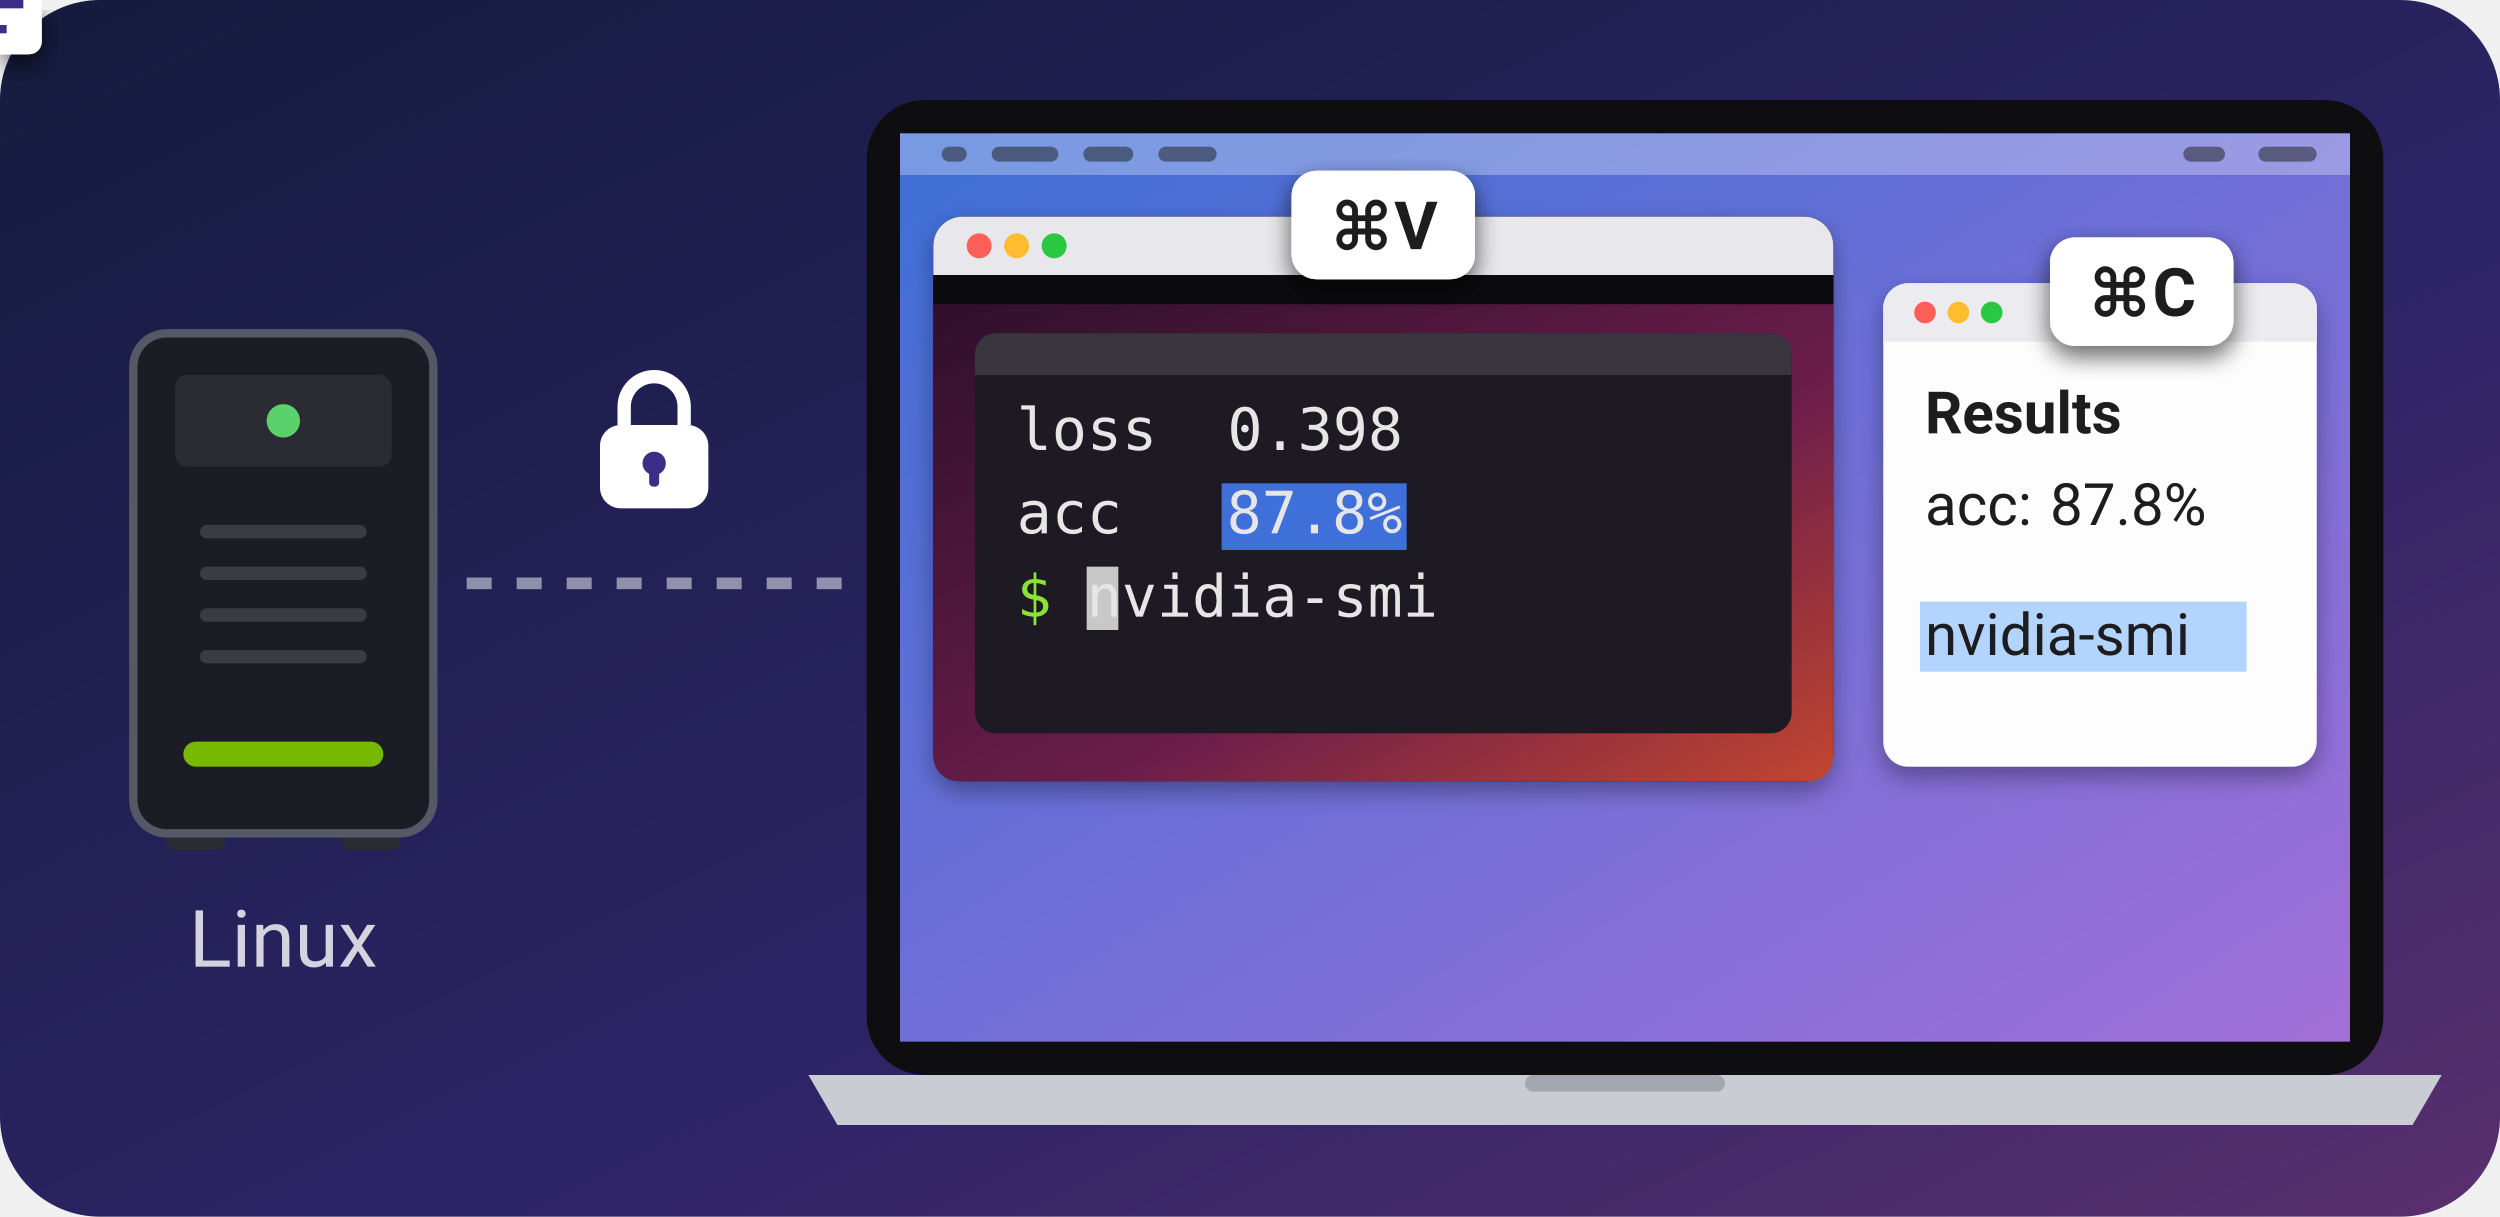
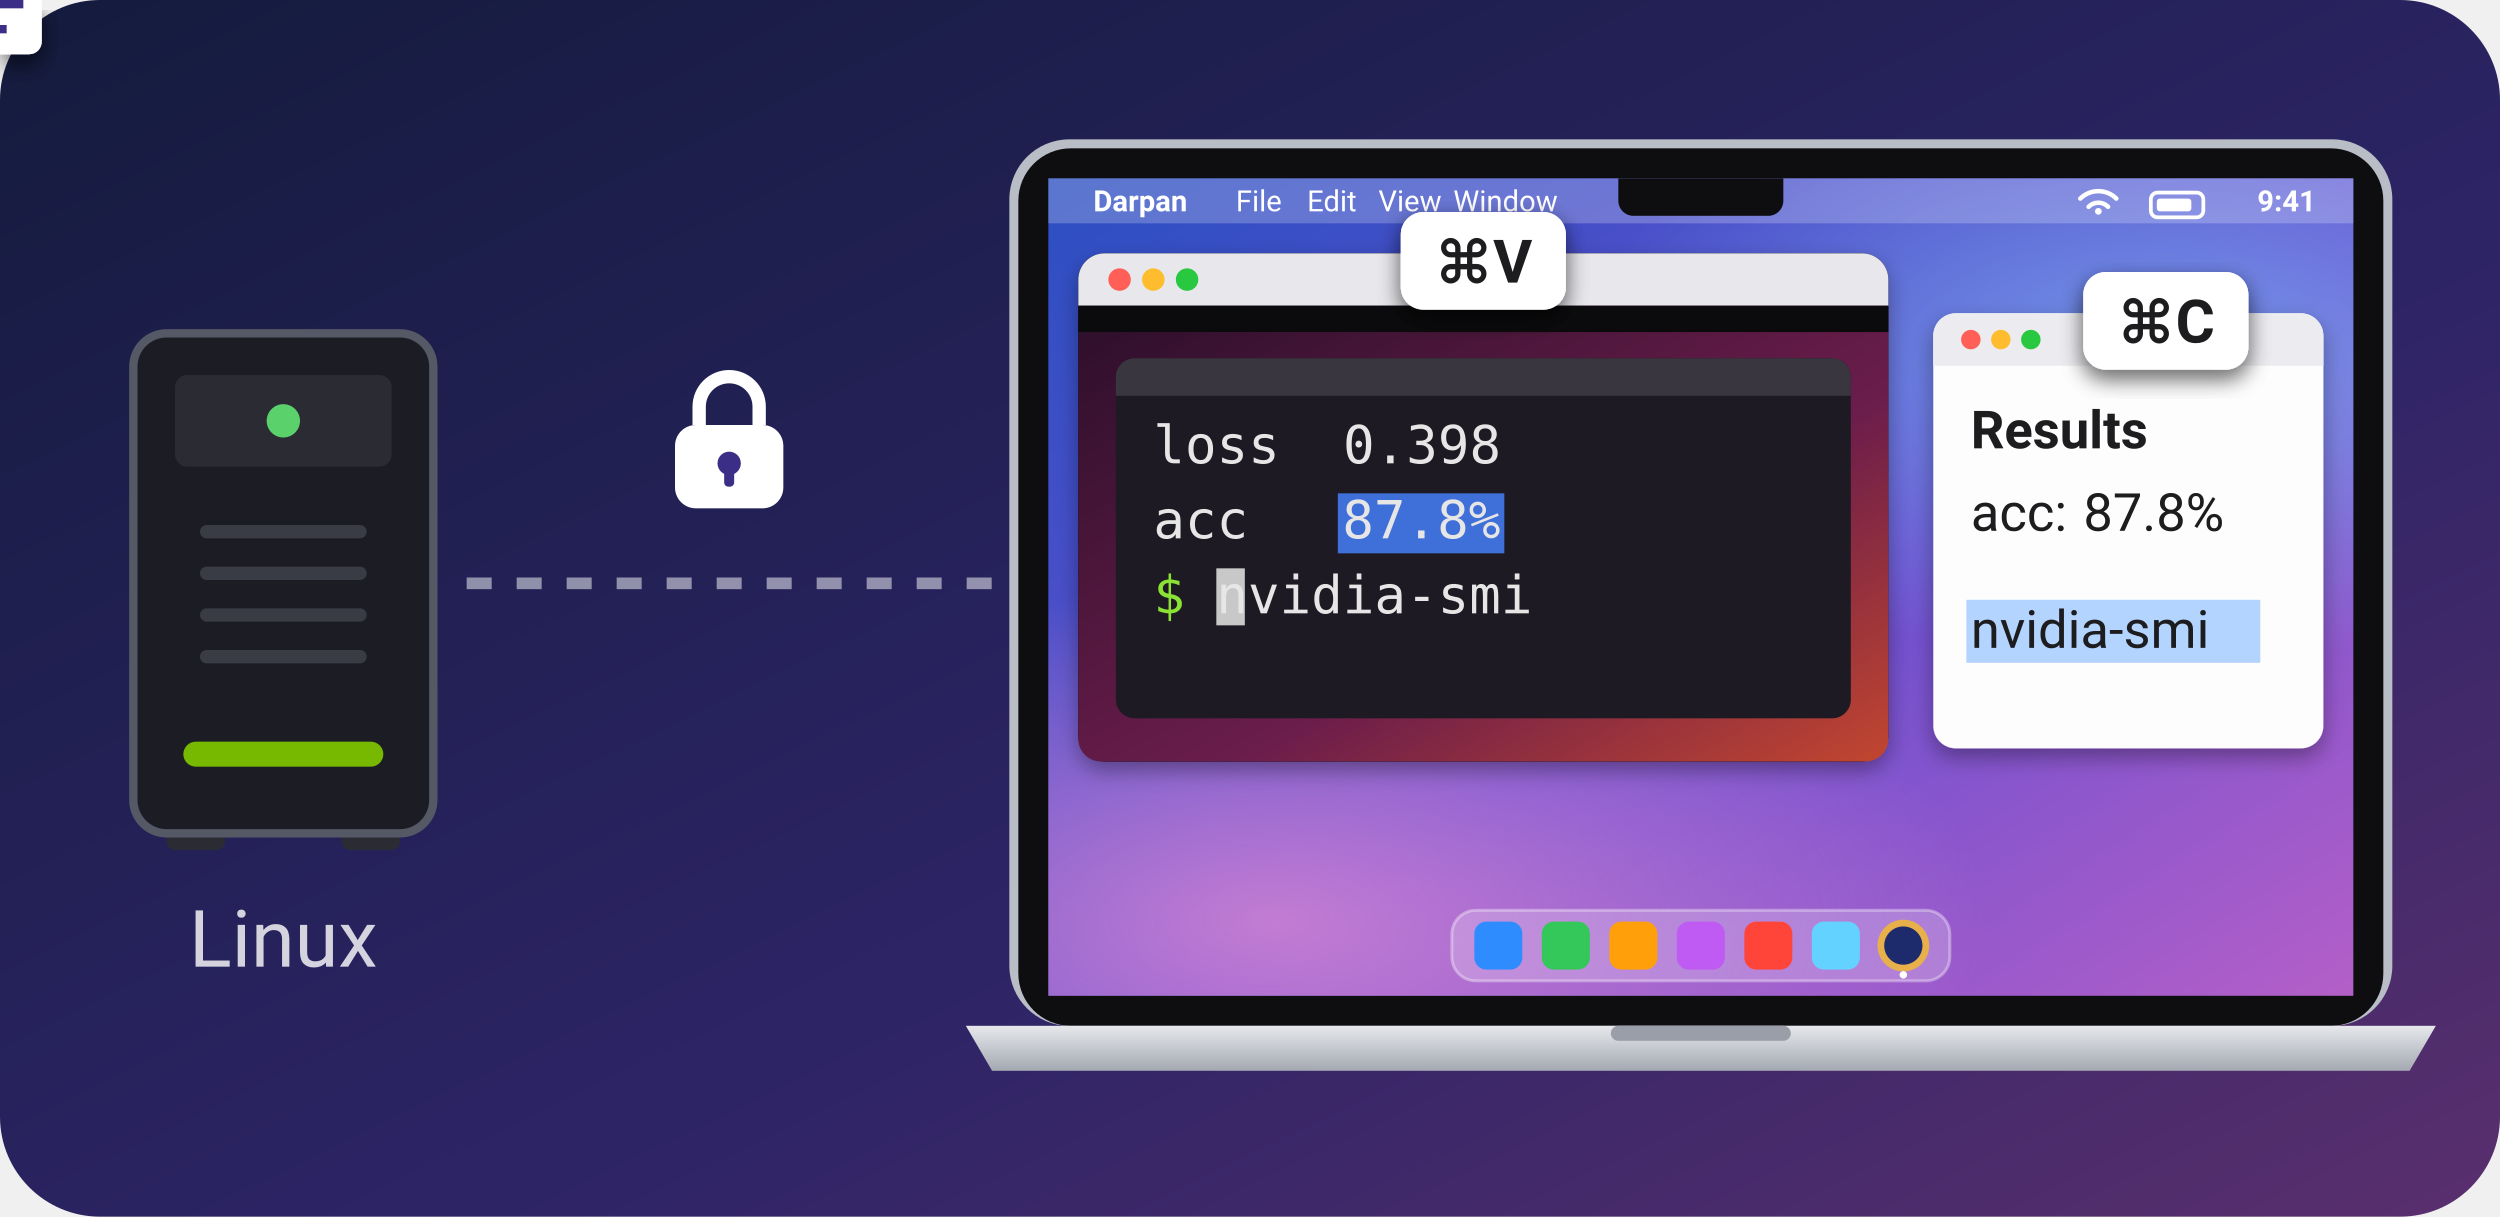
<svg xmlns="http://www.w3.org/2000/svg" viewBox="0 0 300 146" width="300" height="146" role="img" aria-label="Text copied with Command-C in a Linux terminal pastes into a Mac app, and text copied on the Mac pastes into the terminal">
-   <style>@keyframes sel1{0.00%{opacity:0}6.67%{opacity:0}8.00%{opacity:1}41.67%{opacity:1}43.00%{opacity:0}100.00%{opacity:0}}.sel1{animation:sel1 6s linear infinite;}@keyframes c1{0.00%{opacity:0}11.67%{opacity:0}13.33%{opacity:1}23.33%{opacity:1}25.00%{opacity:0}100.00%{opacity:0}}.c1{animation:c1 6s linear infinite;}@keyframes d1{0.00%{opacity:0;transform:translate(56.0px,70.0px)}16.67%{opacity:0;transform:translate(56.0px,70.0px)}18.33%{opacity:1;transform:translate(56.0px,70.0px)}28.33%{opacity:1;transform:translate(101.0px,70.0px)}30.00%{opacity:0;transform:translate(101.0px,70.0px)}100.00%{opacity:0;transform:translate(101.0px,70.0px)}}.d1{animation:d1 6s ease-in-out infinite;}@keyframes v1{0.00%{opacity:0}30.00%{opacity:0}31.67%{opacity:1}41.67%{opacity:1}43.33%{opacity:0}100.00%{opacity:0}}.v1{animation:v1 6s linear infinite;}@keyframes paste1{0.00%{opacity:0}33.33%{opacity:0}34.17%{opacity:1}93.33%{opacity:1}94.17%{opacity:0}100.00%{opacity:0}}.paste1{animation:paste1 6s linear infinite;}@keyframes sel2{0.00%{opacity:0}48.33%{opacity:0}49.67%{opacity:1}81.67%{opacity:1}83.00%{opacity:0}100.00%{opacity:0}}.sel2{animation:sel2 6s linear infinite;}@keyframes c2{0.00%{opacity:0}51.67%{opacity:0}53.33%{opacity:1}63.33%{opacity:1}65.00%{opacity:0}100.00%{opacity:0}}.c2{animation:c2 6s linear infinite;}@keyframes d2{0.00%{opacity:0;transform:translate(101.0px,70.0px)}56.67%{opacity:0;transform:translate(101.0px,70.0px)}58.33%{opacity:1;transform:translate(101.0px,70.0px)}68.33%{opacity:1;transform:translate(56.0px,70.0px)}70.00%{opacity:0;transform:translate(56.0px,70.0px)}100.00%{opacity:0;transform:translate(56.0px,70.0px)}}.d2{animation:d2 6s ease-in-out infinite;}@keyframes v2{0.00%{opacity:0}70.00%{opacity:0}71.67%{opacity:1}81.67%{opacity:1}83.33%{opacity:0}100.00%{opacity:0}}.v2{animation:v2 6s linear infinite;}@keyframes paste2{0.00%{opacity:0}73.33%{opacity:0}74.17%{opacity:1}93.33%{opacity:1}94.17%{opacity:0}100.00%{opacity:0}}.paste2{animation:paste2 6s linear infinite;}@keyframes cur{0.00%{transform:translateX(0)}73.33%{transform:translateX(42.0px)}95.83%{transform:translateX(0)}100.00%{transform:translateX(0)}}.cur{animation:cur 6s step-end infinite;}@media (prefers-reduced-motion:reduce){*{animation-play-state:paused!important}}</style>
+   <style>@keyframes sel1{0.00%{opacity:0}6.67%{opacity:0}8.00%{opacity:1}41.67%{opacity:1}43.00%{opacity:0}100.00%{opacity:0}}.sel1{animation:sel1 6s linear infinite;}@keyframes c1{0.00%{opacity:0}11.67%{opacity:0}13.33%{opacity:1}23.33%{opacity:1}25.00%{opacity:0}100.00%{opacity:0}}.c1{animation:c1 6s linear infinite;}@keyframes d1{0.00%{opacity:0;transform:translate(56.0px,70.0px)}16.67%{opacity:0;transform:translate(56.0px,70.0px)}18.33%{opacity:1;transform:translate(56.0px,70.0px)}28.33%{opacity:1;transform:translate(119.0px,70.0px)}30.00%{opacity:0;transform:translate(119.0px,70.0px)}100.00%{opacity:0;transform:translate(119.0px,70.0px)}}.d1{animation:d1 6s ease-in-out infinite;}@keyframes v1{0.00%{opacity:0}30.00%{opacity:0}31.67%{opacity:1}41.67%{opacity:1}43.33%{opacity:0}100.00%{opacity:0}}.v1{animation:v1 6s linear infinite;}@keyframes paste1{0.00%{opacity:0}33.33%{opacity:0}34.17%{opacity:1}93.33%{opacity:1}94.17%{opacity:0}100.00%{opacity:0}}.paste1{animation:paste1 6s linear infinite;}@keyframes sel2{0.00%{opacity:0}48.33%{opacity:0}49.67%{opacity:1}81.67%{opacity:1}83.00%{opacity:0}100.00%{opacity:0}}.sel2{animation:sel2 6s linear infinite;}@keyframes c2{0.00%{opacity:0}51.67%{opacity:0}53.33%{opacity:1}63.33%{opacity:1}65.00%{opacity:0}100.00%{opacity:0}}.c2{animation:c2 6s linear infinite;}@keyframes d2{0.00%{opacity:0;transform:translate(119.0px,70.0px)}56.67%{opacity:0;transform:translate(119.0px,70.0px)}58.33%{opacity:1;transform:translate(119.0px,70.0px)}68.33%{opacity:1;transform:translate(56.0px,70.0px)}70.00%{opacity:0;transform:translate(56.0px,70.0px)}100.00%{opacity:0;transform:translate(56.0px,70.0px)}}.d2{animation:d2 6s ease-in-out infinite;}@keyframes v2{0.00%{opacity:0}70.00%{opacity:0}71.67%{opacity:1}81.67%{opacity:1}83.33%{opacity:0}100.00%{opacity:0}}.v2{animation:v2 6s linear infinite;}@keyframes paste2{0.00%{opacity:0}73.33%{opacity:0}74.17%{opacity:1}93.33%{opacity:1}94.17%{opacity:0}100.00%{opacity:0}}.paste2{animation:paste2 6s linear infinite;}@keyframes cur{0.00%{transform:translateX(0)}73.33%{transform:translateX(42.0px)}95.83%{transform:translateX(0)}100.00%{transform:translateX(0)}}.cur{animation:cur 6s step-end infinite;}@media (prefers-reduced-motion:reduce){*{animation-play-state:paused!important}}</style>
  <defs>
    <linearGradient id="bg" x1="0" y1="0" x2="1" y2="1">
      <stop offset="0" stop-color="#141b3d" />
      <stop offset=".6" stop-color="#2d2466" />
      <stop offset="1" stop-color="#5a2f6e" />
    </linearGradient>
    <linearGradient id="lin" x1="0" y1="0" x2="1" y2="1">
      <stop offset="0" stop-color="#2c0f2a" />
      <stop offset=".6" stop-color="#6b1d4b" />
      <stop offset="1" stop-color="#c2462f" />
    </linearGradient>
    <linearGradient id="wall" x1="0" y1="0" x2="1" y2="1">
-       <stop offset="0" stop-color="#3d6fd6" />
-       <stop offset="1" stop-color="#a26fd8" />
+       <stop offset="0" stop-color="#2b4fc2" />
+       <stop offset=".55" stop-color="#6a4fd0" />
+       <stop offset="1" stop-color="#b45fc8" />
+     </linearGradient>
+     <radialGradient id="glow1">
+       <stop offset="0" stop-color="#ff9ad5" stop-opacity=".6" />
+       <stop offset="1" stop-color="#ff9ad5" stop-opacity="0" />
+     </radialGradient>
+     <radialGradient id="glow2">
+       <stop offset="0" stop-color="#7cd3ff" stop-opacity=".55" />
+       <stop offset="1" stop-color="#7cd3ff" stop-opacity="0" />
+     </radialGradient>
+     <linearGradient id="alu" x1="0" y1="0" x2="0" y2="1">
+       <stop offset="0" stop-color="#e6e8ec" />
+       <stop offset="1" stop-color="#a4a8b1" />
    </linearGradient>
    <filter id="sh" x="-20%" y="-20%" width="140%" height="150%">
      <feDropShadow dx="0" dy="1.2" stdDeviation="1.4" flood-color="#000" flood-opacity=".35" />
    </filter>
    <clipPath id="scr">
      <rect x="108" y="16" width="174" height="109" />
    </clipPath>
    <clipPath id="vc">
      <path d="M0 0H108V57.75a3 3 0 0 1-3 3H3a3 3 0 0 1-3-3z" />
    </clipPath>
  </defs>
  <rect width="300" height="146" rx="12" fill="url(#bg)" />
  <rect x="20" y="99" width="7" height="3" rx="1" fill="#2a2b33" />
  <rect x="41" y="99" width="7" height="3" rx="1" fill="#2a2b33" />
  <rect x="16" y="40" width="36" height="60" rx="4" fill="#1c1d24" stroke="#555966" />
  <rect x="21" y="45" width="26" height="11" rx="1.5" fill="#2a2b33" />
  <circle cx="34.0" cy="50.5" r="2" fill="#5ad16a" />
  <rect x="24" y="63" width="20" height="1.6" rx=".8" fill="#393b45" />
  <rect x="24" y="68" width="20" height="1.6" rx=".8" fill="#393b45" />
  <rect x="24" y="73" width="20" height="1.6" rx=".8" fill="#393b45" />
  <rect x="24" y="78" width="20" height="1.6" rx=".8" fill="#393b45" />
  <rect class="" x="22" y="89" width="24" height="3" rx="1.5" fill="#76b900" />
  <text text-anchor="middle" fill-opacity="0.8" x="34.0" y="116.0" font-family="-apple-system,BlinkMacSystemFont,'Segoe UI',Roboto,Helvetica,Arial,sans-serif" font-size="9.5" fill="#fff" xml:space="preserve">Linux</text>
  <g class="">
-     <line x1="56" y1="70" x2="101" y2="70" stroke="#fff" stroke-opacity=".5" stroke-width="1.4" stroke-dasharray="3 3" />
-     <g transform="translate(78.5 55)">
+     <line x1="56" y1="70" x2="119" y2="70" stroke="#fff" stroke-opacity=".5" stroke-width="1.4" stroke-dasharray="3 3" />
+     <g transform="translate(87.5 55)">
      <rect x="-6.5" y="-4" width="13" height="10" rx="2.5" fill="#fff" />
      <path d="M-3.6-4v-2.2a3.6 3.6 0 0 1 7.2 0V-4" fill="none" stroke="#fff" stroke-width="1.6" />
      <circle cy=".6" r="1.4" fill="#3b2e87" />
      <rect x="-.6" y=".6" width="1.2" height="2.8" rx=".5" fill="#3b2e87" />
    </g>
  </g>
-   <rect x="104" y="12" width="182" height="117" rx="7" fill="#0e0e11" />
-   <g clip-path="url(#scr)">
-     <rect x="108" y="16" width="174" height="109" fill="url(#wall)" />
-     <rect x="108" y="16" width="174" height="5" fill="#fff" fill-opacity=".3" />
-     <rect x="113" y="17.6" width="3" height="1.8" rx=".9" fill="#1d1d1f" fill-opacity=".5" />
-     <rect x="119" y="17.6" width="8" height="1.8" rx=".9" fill="#1d1d1f" fill-opacity=".5" />
-     <rect x="130" y="17.6" width="6" height="1.8" rx=".9" fill="#1d1d1f" fill-opacity=".5" />
-     <rect x="139" y="17.6" width="7" height="1.8" rx=".9" fill="#1d1d1f" fill-opacity=".5" />
-     <rect x="262" y="17.6" width="5" height="1.8" rx=".9" fill="#1d1d1f" fill-opacity=".5" />
-     <rect x="271" y="17.6" width="7" height="1.8" rx=".9" fill="#1d1d1f" fill-opacity=".5" />
-     <g class="">
-       <rect x="112" y="26" width="108" height="67.75" rx="3.5" fill="#111" filter="url(#sh)" />
-       <path d="M112 33v-3.5a3.5 3.5 0 0 1 3.5-3.5h101a3.5 3.5 0 0 1 3.5 3.5v3.5z" fill="#e8e8ec" />
-       <circle cx="117.5" cy="29.5" r="1.5" fill="#ff5f57" />
-       <circle cx="122.0" cy="29.5" r="1.5" fill="#febc2e" />
-       <circle cx="126.5" cy="29.5" r="1.5" fill="#28c840" />
-       <g transform="translate(112 33)">
-         <g clip-path="url(#vc)">
-           <rect width="108" height="60.75" fill="url(#lin)" />
-           <rect width="108" height="3.5" fill="#0b0b0d" />
-           <rect x="5" y="7" width="98" height="48" rx="2.5" fill="#1e1a23" />
-           <path d="M5 12v-2.5a2.5 2.5 0 0 1 2.5-2.5h93a2.5 2.5 0 0 1 2.5 2.5v2.5z" fill="#3a3640" />
-           <text x="10.0" y="21.0" font-family="ui-monospace,'SF Mono',Menlo,Consolas,'DejaVu Sans Mono',monospace" font-size="7" fill="#e6e6e6" xml:space="preserve">loss  0.398</text>
-           <rect class="sel1" x="34.6" y="25" width="22.2" height="8" fill="#3f6fd8" />
-           <text x="10.0" y="31.0" font-family="ui-monospace,'SF Mono',Menlo,Consolas,'DejaVu Sans Mono',monospace" font-size="7" fill="#e6e6e6" xml:space="preserve">acc</text>
-           <text textLength="21.0" lengthAdjust="spacing" x="35.2" y="31.0" font-family="ui-monospace,'SF Mono',Menlo,Consolas,'DejaVu Sans Mono',monospace" font-size="7" fill="#e6e6e6" xml:space="preserve">87.8%</text>
-           <text x="10.0" y="41.0" font-family="ui-monospace,'SF Mono',Menlo,Consolas,'DejaVu Sans Mono',monospace" font-size="7" fill="#8ae234" xml:space="preserve">$</text>
-           <text class="paste2" textLength="42.0" lengthAdjust="spacing" x="18.4" y="41.0" font-family="ui-monospace,'SF Mono',Menlo,Consolas,'DejaVu Sans Mono',monospace" font-size="7" fill="#e6e6e6" xml:space="preserve">nvidia-smi</text>
-           <rect class="cur" x="18.4" y="35" width="3.8" height="7.6" fill="#e6e6e6" fill-opacity=".85" />
+   <g transform="translate(28.6 7.0) scale(0.9)">
+     <rect x="102.8" y="10.8" width="184.4" height="118.2" rx="8" fill="#b9bdc6" />
+     <rect x="104" y="12" width="182" height="117" rx="7" fill="#0e0e11" />
+     <g clip-path="url(#scr)">
+       <rect x="108" y="16" width="174" height="109" fill="url(#wall)" />
+       <ellipse cx="138" cy="115" rx="95" ry="45" fill="url(#glow1)" />
+       <ellipse cx="257" cy="41" rx="80" ry="40" fill="url(#glow2)" />
+       <g class="">
+         <rect x="112" y="26" width="108" height="67.75" rx="3.5" fill="#111" filter="url(#sh)" />
+         <path d="M112 33v-3.5a3.5 3.5 0 0 1 3.5-3.5h101a3.5 3.5 0 0 1 3.5 3.5v3.5z" fill="#e8e8ec" />
+         <circle cx="117.5" cy="29.5" r="1.5" fill="#ff5f57" />
+         <circle cx="122.0" cy="29.5" r="1.5" fill="#febc2e" />
+         <circle cx="126.5" cy="29.5" r="1.5" fill="#28c840" />
+         <g transform="translate(112 33)">
+           <g clip-path="url(#vc)">
+             <rect width="108" height="60.75" fill="url(#lin)" />
+             <rect width="108" height="3.5" fill="#0b0b0d" />
+             <rect x="5" y="7" width="98" height="48" rx="2.5" fill="#1e1a23" />
+             <path d="M5 12v-2.5a2.5 2.5 0 0 1 2.5-2.5h93a2.5 2.5 0 0 1 2.5 2.5v2.5z" fill="#3a3640" />
+             <text x="10.0" y="21.0" font-family="ui-monospace,'SF Mono',Menlo,Consolas,'DejaVu Sans Mono',monospace" font-size="7" fill="#e6e6e6" xml:space="preserve">loss  0.398</text>
+             <rect class="sel1" x="34.6" y="25" width="22.2" height="8" fill="#3f6fd8" />
+             <text x="10.0" y="31.0" font-family="ui-monospace,'SF Mono',Menlo,Consolas,'DejaVu Sans Mono',monospace" font-size="7" fill="#e6e6e6" xml:space="preserve">acc</text>
+             <text textLength="21.0" lengthAdjust="spacing" x="35.2" y="31.0" font-family="ui-monospace,'SF Mono',Menlo,Consolas,'DejaVu Sans Mono',monospace" font-size="7" fill="#e6e6e6" xml:space="preserve">87.8%</text>
+             <text x="10.0" y="41.0" font-family="ui-monospace,'SF Mono',Menlo,Consolas,'DejaVu Sans Mono',monospace" font-size="7" fill="#8ae234" xml:space="preserve">$</text>
+             <text class="paste2" textLength="42.0" lengthAdjust="spacing" x="18.4" y="41.0" font-family="ui-monospace,'SF Mono',Menlo,Consolas,'DejaVu Sans Mono',monospace" font-size="7" fill="#e6e6e6" xml:space="preserve">nvidia-smi</text>
+             <rect class="cur" x="18.4" y="35" width="3.8" height="7.6" fill="#e6e6e6" fill-opacity=".85" />
+           </g>
        </g>
      </g>
+       <rect x="226" y="34" width="52" height="58" rx="3" fill="#fdfdfd" filter="url(#sh)" />
+       <path d="M226 41v-4a3 3 0 0 1 3-3h46a3 3 0 0 1 3 3v4z" fill="#ececf0" />
+       <circle cx="231" cy="37.5" r="1.3" fill="#ff5f57" />
+       <circle cx="235" cy="37.5" r="1.3" fill="#febc2e" />
+       <circle cx="239" cy="37.5" r="1.3" fill="#28c840" />
+       <text font-weight="700" x="231.0" y="52.0" font-family="-apple-system,BlinkMacSystemFont,'Segoe UI',Roboto,Helvetica,Arial,sans-serif" font-size="7" fill="#1d1d1f" xml:space="preserve">Results</text>
+       <text x="231.0" y="63.0" font-family="-apple-system,BlinkMacSystemFont,'Segoe UI',Roboto,Helvetica,Arial,sans-serif" font-size="7" fill="#1d1d1f" xml:space="preserve">acc:</text>
+       <text class="paste1" textLength="20.0" lengthAdjust="spacing" x="246.0" y="63.0" font-family="-apple-system,BlinkMacSystemFont,'Segoe UI',Roboto,Helvetica,Arial,sans-serif" font-size="7" fill="#1d1d1f" xml:space="preserve">87.8%</text>
+       <rect class="sel2" x="230.4" y="72.2" width="39.2" height="8.4" fill="#b3d4ff" />
+       <text textLength="38.0" lengthAdjust="spacing" x="231.0" y="78.6" font-family="-apple-system,BlinkMacSystemFont,'Segoe UI',Roboto,Helvetica,Arial,sans-serif" font-size="7" fill="#1d1d1f" xml:space="preserve">nvidia-smi</text>
+       <rect x="161.8" y="113.6" width="66.4" height="9.4" rx="3.2" fill="#fff" fill-opacity=".22" stroke="#fff" stroke-opacity=".35" stroke-width=".4" />
+       <rect x="164.8" y="115.1" width="6.4" height="6.4" rx="1.6" fill="#2f8cff" />
+       <rect x="173.8" y="115.1" width="6.4" height="6.4" rx="1.6" fill="#34c759" />
+       <rect x="182.8" y="115.1" width="6.4" height="6.4" rx="1.6" fill="#ff9f0a" />
+       <rect x="191.8" y="115.1" width="6.4" height="6.4" rx="1.6" fill="#bf5af2" />
+       <rect x="200.8" y="115.1" width="6.4" height="6.4" rx="1.6" fill="#ff453a" />
+       <rect x="209.8" y="115.1" width="6.4" height="6.4" rx="1.6" fill="#64d2ff" />
+       <circle cx="222.0" cy="118.3" r="3" fill="#1d2a6b" stroke="#e8b04a" stroke-width=".9" />
+       <circle cx="222.0" cy="122.2" r=".5" fill="#fff" />
+       <rect x="108" y="16" width="174" height="6" fill="#fff" fill-opacity=".22" />
+       <text font-weight="700" x="114.0" y="20.4" font-family="-apple-system,BlinkMacSystemFont,'Segoe UI',Roboto,Helvetica,Arial,sans-serif" font-size="3.9" fill="#fff" xml:space="preserve">Darpan</text>
+       <text x="133.0" y="20.4" font-family="-apple-system,BlinkMacSystemFont,'Segoe UI',Roboto,Helvetica,Arial,sans-serif" font-size="3.9" fill="#fff" xml:space="preserve">File</text>
+       <text x="142.5" y="20.4" font-family="-apple-system,BlinkMacSystemFont,'Segoe UI',Roboto,Helvetica,Arial,sans-serif" font-size="3.9" fill="#fff" xml:space="preserve">Edit</text>
+       <text x="152.0" y="20.4" font-family="-apple-system,BlinkMacSystemFont,'Segoe UI',Roboto,Helvetica,Arial,sans-serif" font-size="3.9" fill="#fff" xml:space="preserve">View</text>
+       <text x="162.0" y="20.4" font-family="-apple-system,BlinkMacSystemFont,'Segoe UI',Roboto,Helvetica,Arial,sans-serif" font-size="3.9" fill="#fff" xml:space="preserve">Window</text>
+       <g fill="none" stroke="#fff" stroke-width=".6" stroke-linecap="round" transform="translate(248 20.3)">
+         <path d="M-2.4-1.6a3.4 3.4 0 0 1 4.8 0" />
+         <path d="M-1.3-.5a1.8 1.8 0 0 1 2.6 0" />
+       </g>
+       <circle cx="248" cy="20.4" r=".45" fill="#fff" />
+       <rect x="255" y="17.9" width="7" height="3.3" rx=".9" fill="none" stroke="#fff" stroke-width=".5" />
+       <rect x="255.8" y="18.7" width="4.6" height="1.7" rx=".4" fill="#fff" />
+       <text text-anchor="end" font-weight="600" x="277.0" y="20.4" font-family="-apple-system,BlinkMacSystemFont,'Segoe UI',Roboto,Helvetica,Arial,sans-serif" font-size="3.9" fill="#fff" xml:space="preserve">9:41</text>
+       <path d="M184.0 16h22v3a2 2 0 0 1-2 2h-18a2 2 0 0 1-2-2z" fill="#0e0e11" />
    </g>
-     <rect x="226" y="34" width="52" height="58" rx="3" fill="#fdfdfd" filter="url(#sh)" />
-     <path d="M226 41v-4a3 3 0 0 1 3-3h46a3 3 0 0 1 3 3v4z" fill="#ececf0" />
-     <circle cx="231" cy="37.5" r="1.3" fill="#ff5f57" />
-     <circle cx="235" cy="37.5" r="1.3" fill="#febc2e" />
-     <circle cx="239" cy="37.5" r="1.3" fill="#28c840" />
-     <text font-weight="700" x="231.0" y="52.0" font-family="-apple-system,BlinkMacSystemFont,'Segoe UI',Roboto,Helvetica,Arial,sans-serif" font-size="7" fill="#1d1d1f" xml:space="preserve">Results</text>
-     <text x="231.0" y="63.0" font-family="-apple-system,BlinkMacSystemFont,'Segoe UI',Roboto,Helvetica,Arial,sans-serif" font-size="7" fill="#1d1d1f" xml:space="preserve">acc:</text>
-     <text class="paste1" textLength="20.0" lengthAdjust="spacing" x="246.0" y="63.0" font-family="-apple-system,BlinkMacSystemFont,'Segoe UI',Roboto,Helvetica,Arial,sans-serif" font-size="7" fill="#1d1d1f" xml:space="preserve">87.8%</text>
-     <rect class="sel2" x="230.4" y="72.2" width="39.2" height="8.4" fill="#b3d4ff" />
-     <text textLength="38.0" lengthAdjust="spacing" x="231.0" y="78.6" font-family="-apple-system,BlinkMacSystemFont,'Segoe UI',Roboto,Helvetica,Arial,sans-serif" font-size="7" fill="#1d1d1f" xml:space="preserve">nvidia-smi</text>
-   </g>
-   <path d="M97 129h196l-3.5 6h-189z" fill="#c9ccd3" />
-   <rect x="183.0" y="129" width="24" height="2" rx="1" fill="#a3a7b0" />
-   <g class="c1">
-     <rect x="155" y="20.5" width="22" height="13" rx="3" fill="#fff" filter="url(#sh)" />
-     <text text-anchor="middle" font-weight="600" x="166.0" y="29.9" font-family="-apple-system,BlinkMacSystemFont,'Segoe UI',Roboto,Helvetica,Arial,sans-serif" font-size="8" fill="#1d1d1f" xml:space="preserve">⌘C</text>
-   </g>
-   <g class="v1">
-     <rect x="246" y="28.5" width="22" height="13" rx="3" fill="#fff" filter="url(#sh)" />
-     <text text-anchor="middle" font-weight="600" x="257.0" y="37.9" font-family="-apple-system,BlinkMacSystemFont,'Segoe UI',Roboto,Helvetica,Arial,sans-serif" font-size="8" fill="#1d1d1f" xml:space="preserve">⌘V</text>
+     <path d="M97 129h196l-3.5 6h-189z" fill="url(#alu)" />
+     <rect x="183.0" y="129" width="24" height="2" rx="1" fill="#9a9ea8" />
+     <g class="c1">
+       <rect x="155" y="20.5" width="22" height="13" rx="3" fill="#fff" filter="url(#sh)" />
+       <text text-anchor="middle" font-weight="600" x="166.0" y="29.9" font-family="-apple-system,BlinkMacSystemFont,'Segoe UI',Roboto,Helvetica,Arial,sans-serif" font-size="8" fill="#1d1d1f" xml:space="preserve">⌘C</text>
+     </g>
+     <g class="v1">
+       <rect x="246" y="28.5" width="22" height="13" rx="3" fill="#fff" filter="url(#sh)" />
+       <text text-anchor="middle" font-weight="600" x="257.0" y="37.9" font-family="-apple-system,BlinkMacSystemFont,'Segoe UI',Roboto,Helvetica,Arial,sans-serif" font-size="8" fill="#1d1d1f" xml:space="preserve">⌘V</text>
+     </g>
+     <g class="c2">
+       <rect x="246" y="28.5" width="22" height="13" rx="3" fill="#fff" filter="url(#sh)" />
+       <text text-anchor="middle" font-weight="600" x="257.0" y="37.9" font-family="-apple-system,BlinkMacSystemFont,'Segoe UI',Roboto,Helvetica,Arial,sans-serif" font-size="8" fill="#1d1d1f" xml:space="preserve">⌘C</text>
+     </g>
+     <g class="v2">
+       <rect x="155" y="20.5" width="22" height="13" rx="3" fill="#fff" filter="url(#sh)" />
+       <text text-anchor="middle" font-weight="600" x="166.0" y="29.9" font-family="-apple-system,BlinkMacSystemFont,'Segoe UI',Roboto,Helvetica,Arial,sans-serif" font-size="8" fill="#1d1d1f" xml:space="preserve">⌘V</text>
+     </g>
  </g>
  <g class="d1">
    <g opacity="1">
      <rect x="-5" y="-6.5" width="10" height="13" rx="1.5" fill="#fff" filter="url(#sh)" />
      <path d="M-2.8-2.5h5.6M-2.8 .5h5.6M-2.8 3.5h3.6" stroke="#3b2e87" stroke-width="1" />
    </g>
-   </g>
-   <g class="c2">
-     <rect x="246" y="28.5" width="22" height="13" rx="3" fill="#fff" filter="url(#sh)" />
-     <text text-anchor="middle" font-weight="600" x="257.0" y="37.9" font-family="-apple-system,BlinkMacSystemFont,'Segoe UI',Roboto,Helvetica,Arial,sans-serif" font-size="8" fill="#1d1d1f" xml:space="preserve">⌘C</text>
-   </g>
-   <g class="v2">
-     <rect x="155" y="20.5" width="22" height="13" rx="3" fill="#fff" filter="url(#sh)" />
-     <text text-anchor="middle" font-weight="600" x="166.0" y="29.9" font-family="-apple-system,BlinkMacSystemFont,'Segoe UI',Roboto,Helvetica,Arial,sans-serif" font-size="8" fill="#1d1d1f" xml:space="preserve">⌘V</text>
  </g>
  <g class="d2">
    <g opacity="1">
      <rect x="-5" y="-6.5" width="10" height="13" rx="1.5" fill="#fff" filter="url(#sh)" />
      <path d="M-2.8-2.5h5.6M-2.8 .5h5.6M-2.8 3.5h3.6" stroke="#3b2e87" stroke-width="1" />
    </g>
  </g>
</svg>
